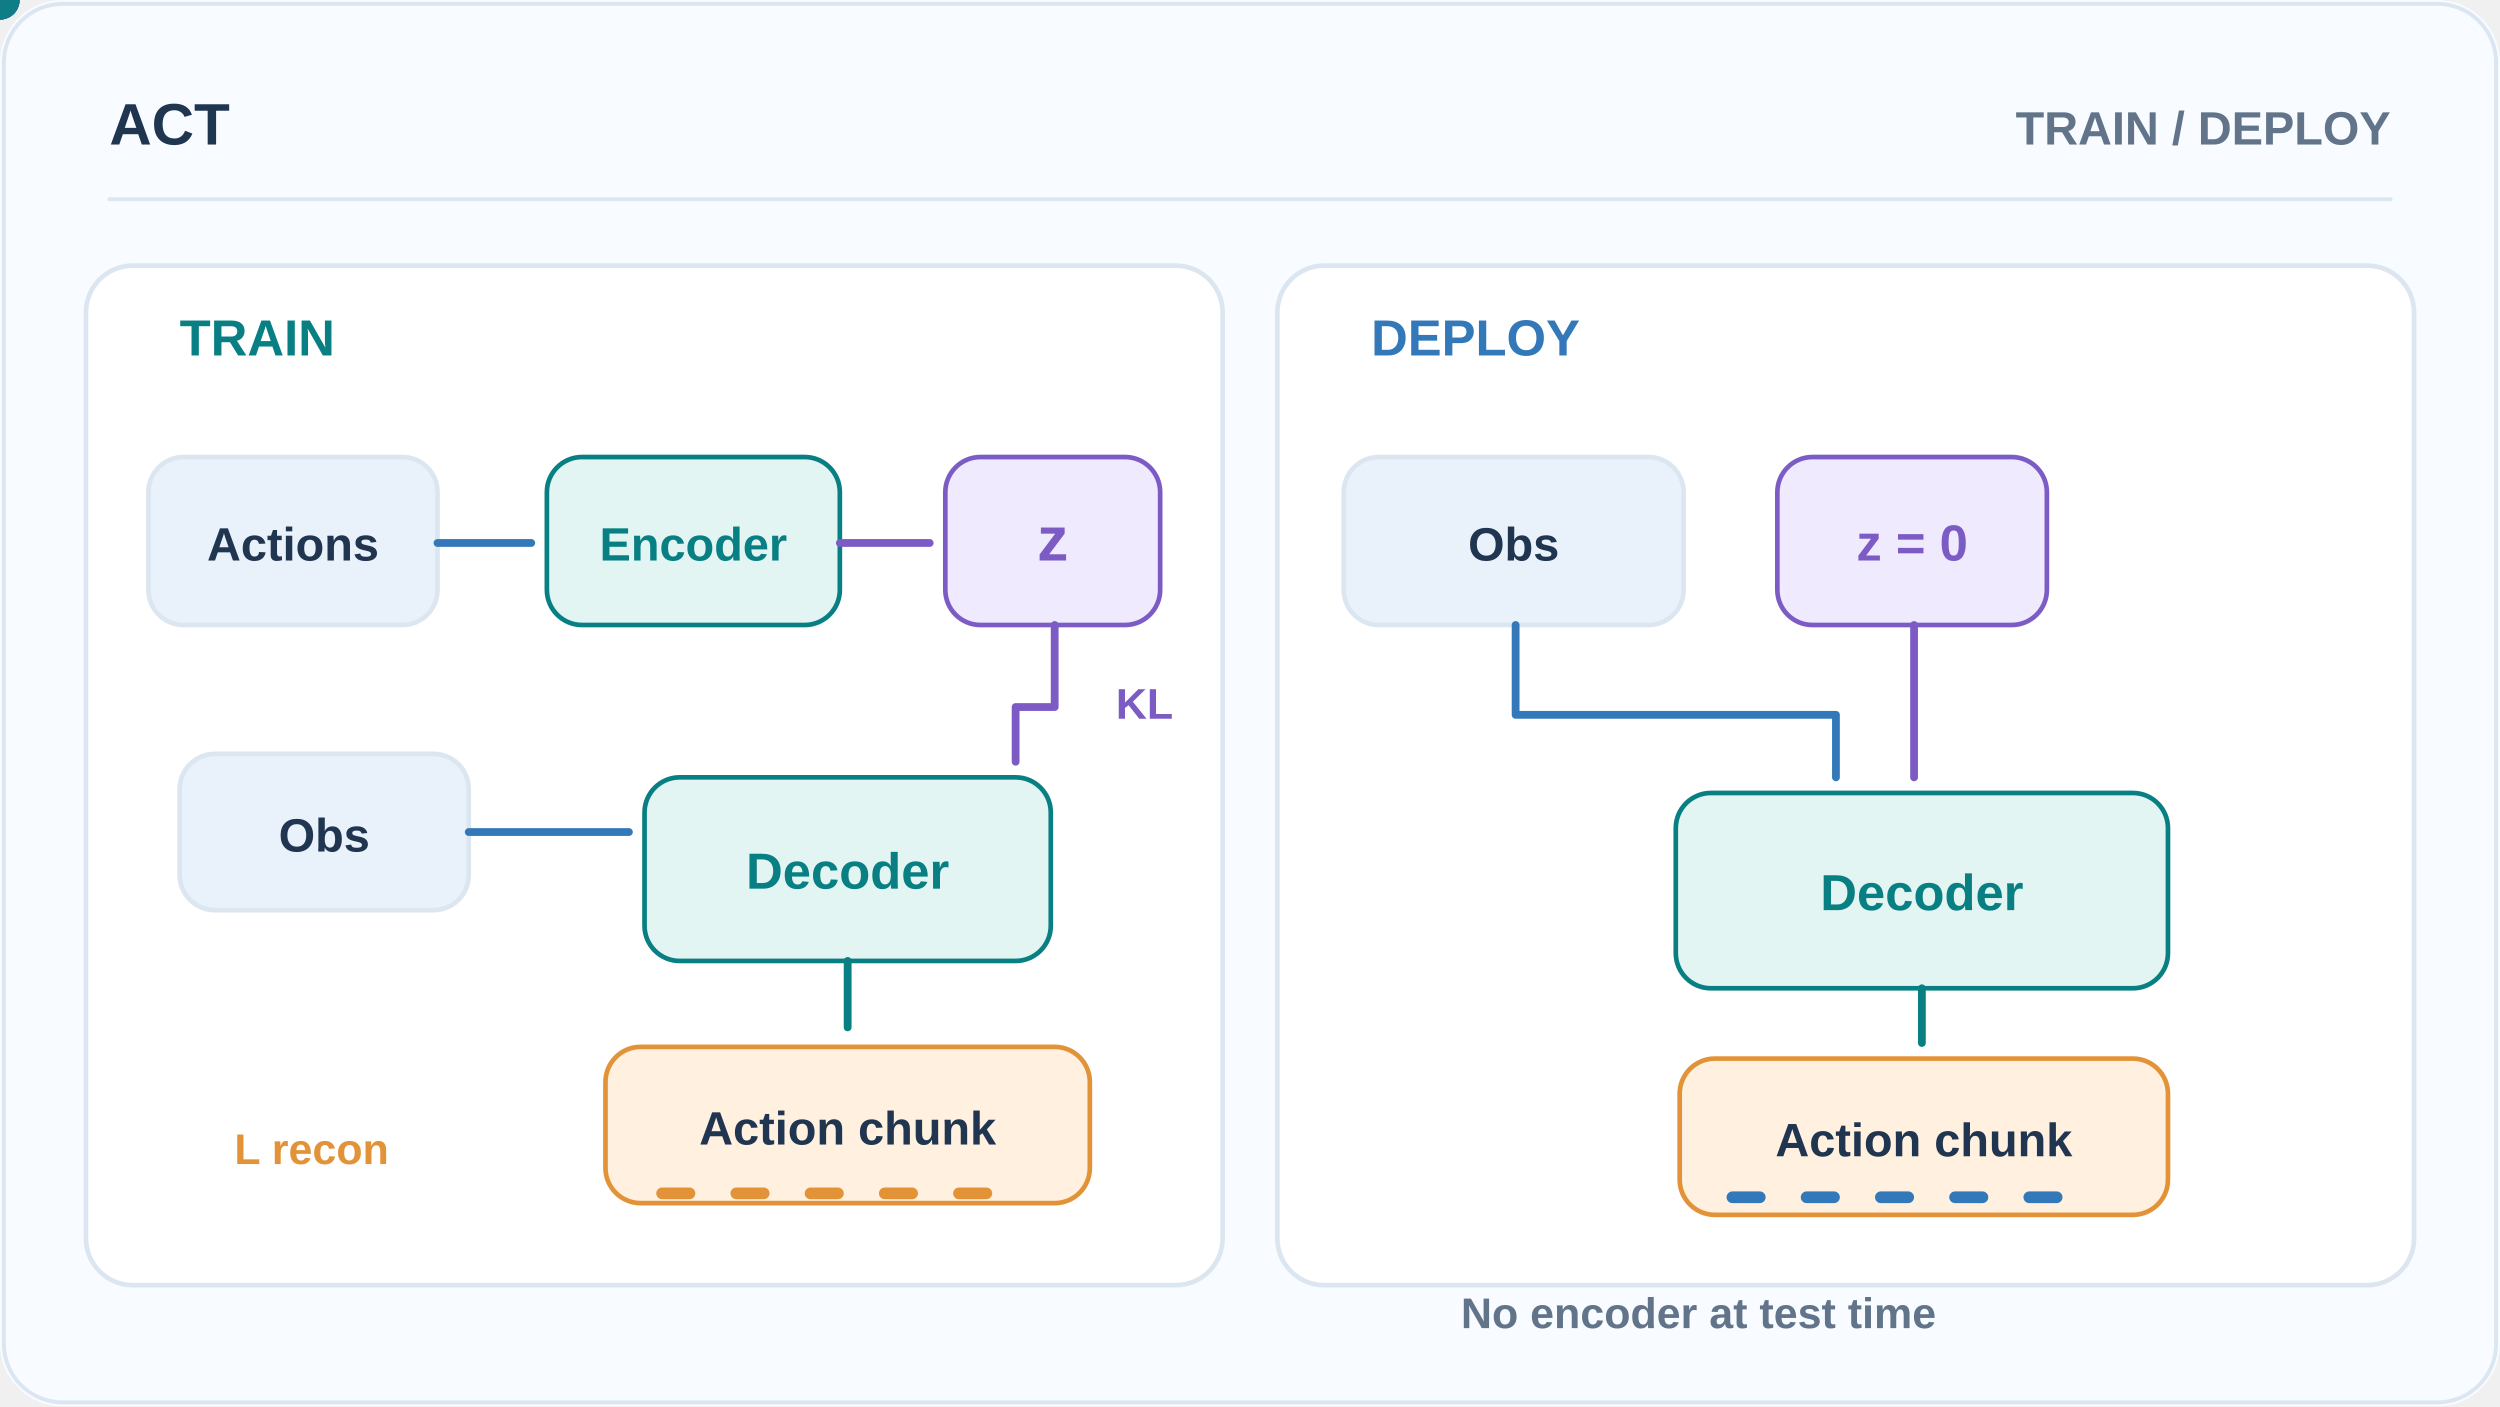
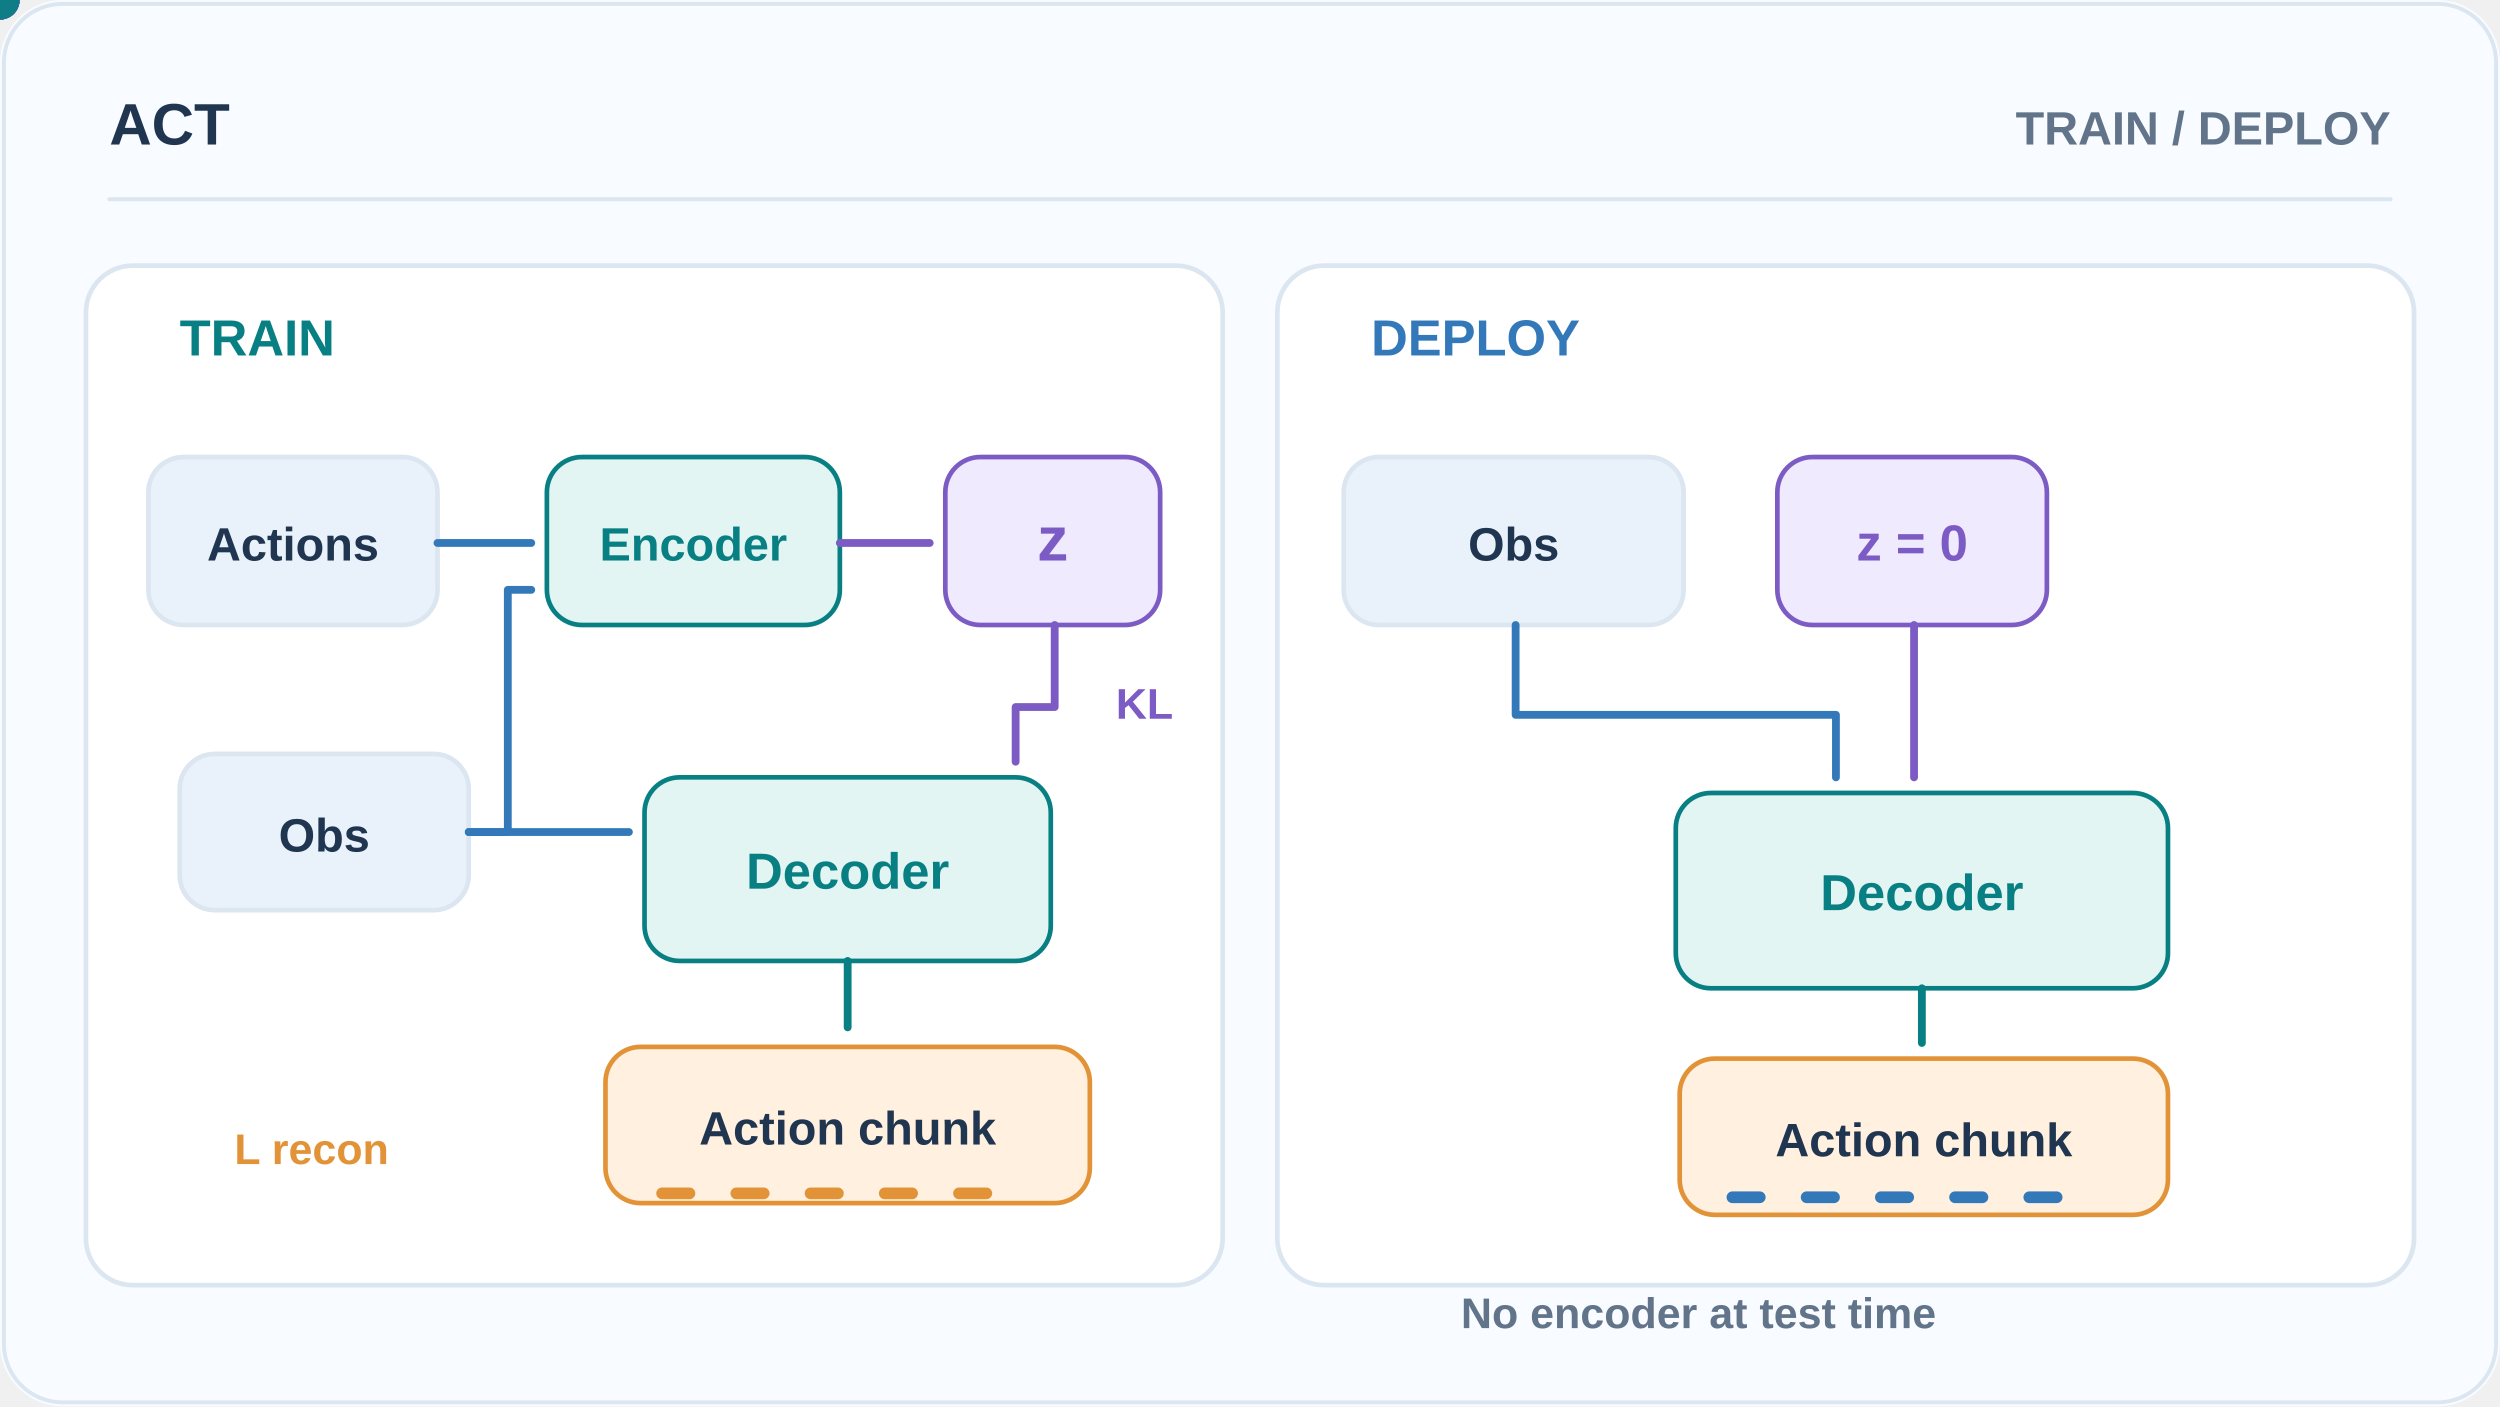
<svg xmlns="http://www.w3.org/2000/svg" width="640" height="360" viewBox="0 0 640 360" role="img" aria-labelledby="title desc">
  <style>text{font-family:Arial,Helvetica,sans-serif}@media(prefers-reduced-motion:reduce){.moving{display:none!important}.always{opacity:1!important}}</style>
  <rect x="0" y="0" width="640" height="360" rx="16" fill="#f8fbff" stroke="none" stroke-width="0" />
  <rect x="1" y="1" width="638" height="358" rx="15" fill="none" stroke="#dce6f0" stroke-width="1" />
  <text x="28" y="37" font-size="15" font-weight="700" fill="#20354f" text-anchor="start">ACT</text>
  <text x="612" y="37" font-size="12" font-weight="700" fill="#61748a" text-anchor="end">TRAIN / DEPLOY</text>
  <path d="M28 51 H612" stroke="#dce6f0" stroke-width="1" fill="none" stroke-linecap="round" stroke-linejoin="round" />
  <rect x="22" y="68" width="291" height="261" rx="12" fill="#fff" stroke="#dce6f0" stroke-width="1.2" />
  <rect x="327" y="68" width="291" height="261" rx="12" fill="#fff" stroke="#dce6f0" stroke-width="1.2" />
  <text x="46" y="91" font-size="13" font-weight="700" fill="#087f83" text-anchor="start">TRAIN</text>
  <text x="351" y="91" font-size="13" font-weight="700" fill="#3379b9" text-anchor="start">DEPLOY</text>
  <rect x="38" y="117" width="74" height="43" rx="9" fill="#e9f2fb" stroke="#dce6f0" stroke-width="1.2" />
  <text x="75" y="143.5" font-size="12" font-weight="700" fill="#20354f" text-anchor="middle">Actions</text>
  <rect x="140" y="117" width="75" height="43" rx="9" fill="#e2f5f2" stroke="#087f83" stroke-width="1.2" />
  <text x="177.5" y="143.5" font-size="12" font-weight="700" fill="#087f83" text-anchor="middle">Encoder</text>
  <rect x="242" y="117" width="55" height="43" rx="9" fill="#f0eaff" stroke="#7c5cc4" stroke-width="1.2" />
  <text x="269.5" y="143.5" font-size="16" font-weight="700" fill="#7c5cc4" text-anchor="middle">z</text>
  <path d="M112 139 H136" stroke="#3379b9" stroke-width="2" fill="none" stroke-linecap="round" stroke-linejoin="round" />
  <path d="M215 139 H238" stroke="#7c5cc4" stroke-width="2" fill="none" stroke-linecap="round" stroke-linejoin="round" />
  <text x="293" y="184" font-size="11" font-weight="700" fill="#7c5cc4" text-anchor="middle">KL</text>
  <rect x="46" y="193" width="74" height="40" rx="9" fill="#e9f2fb" stroke="#dce6f0" stroke-width="1.2" />
  <text x="83" y="218" font-size="12" font-weight="700" fill="#20354f" text-anchor="middle">Obs</text>
  <rect x="165" y="199" width="104" height="47" rx="9" fill="#e2f5f2" stroke="#087f83" stroke-width="1.2" />
  <text x="217" y="227.5" font-size="13" font-weight="700" fill="#087f83" text-anchor="middle">Decoder</text>
+   <path d="M120 213 H130 V151 H136" stroke="#3379b9" stroke-width="2" fill="none" stroke-linecap="round" stroke-linejoin="round" />
  <path d="M120 213 H161" stroke="#3379b9" stroke-width="2" fill="none" stroke-linecap="round" stroke-linejoin="round" />
  <path d="M270 160 V181 H260 V195" stroke="#7c5cc4" stroke-width="2" fill="none" stroke-linecap="round" stroke-linejoin="round" />
  <path d="M217 246 V263" stroke="#087f83" stroke-width="2" fill="none" stroke-linecap="round" stroke-linejoin="round" />
  <rect x="155" y="268" width="124" height="40" rx="9" fill="#fff0df" stroke="#e29337" stroke-width="1.2" />
  <text x="217" y="293" font-size="12" font-weight="700" fill="#20354f" text-anchor="middle">Action chunk</text>
  <text x="60" y="298" font-size="11" font-weight="600" fill="#e29337" text-anchor="start">L recon</text>
  <rect x="344" y="117" width="87" height="43" rx="9" fill="#e9f2fb" stroke="#dce6f0" stroke-width="1.2" />
  <text x="387.5" y="143.5" font-size="12" font-weight="700" fill="#20354f" text-anchor="middle">Obs</text>
  <rect x="455" y="117" width="69" height="43" rx="9" fill="#f0eaff" stroke="#7c5cc4" stroke-width="1.2" />
  <text x="489.5" y="143.5" font-size="13" font-weight="700" fill="#7c5cc4" text-anchor="middle">z = 0</text>
  <rect x="429" y="203" width="126" height="50" rx="9" fill="#e2f5f2" stroke="#087f83" stroke-width="1.2" />
  <text x="492" y="233" font-size="13" font-weight="700" fill="#087f83" text-anchor="middle">Decoder</text>
  <path d="M388 160 V183 H470 V199" stroke="#3379b9" stroke-width="2" fill="none" stroke-linecap="round" stroke-linejoin="round" />
  <path d="M490 160 V199" stroke="#7c5cc4" stroke-width="2" fill="none" stroke-linecap="round" stroke-linejoin="round" />
  <path d="M492 253 V267" stroke="#087f83" stroke-width="2" fill="none" stroke-linecap="round" stroke-linejoin="round" />
  <rect x="430" y="271" width="125" height="40" rx="9" fill="#fff0df" stroke="#e29337" stroke-width="1.2" />
  <text x="492.5" y="296" font-size="12" font-weight="700" fill="#20354f" text-anchor="middle">Action chunk</text>
  <text x="374" y="340" font-size="11" font-weight="600" fill="#61748a" text-anchor="start">No encoder at test time</text>
  <circle class="moving" r="5" fill="#3379b9" opacity="0.95">
    <animateMotion path="M112 139 H238" dur="4s" begin="0s" repeatCount="indefinite" />
  </circle>
  <circle class="moving" r="5" fill="#7c5cc4" opacity="0.95">
    <animateMotion path="M270 160 V181 H260 V199" dur="4s" begin="0.7s" repeatCount="indefinite" />
  </circle>
  <circle class="moving" r="5" fill="#3379b9" opacity="0.95">
    <animateMotion path="M120 213 H165" dur="4s" begin="1.4s" repeatCount="indefinite" />
+   </circle>
+   <circle class="moving" r="5" fill="#3379b9" opacity="0.95">
+     <animateMotion path="M120 213 H130 V151 H136" dur="4s" begin="1.8s" repeatCount="indefinite" />
  </circle>
  <circle class="moving" r="5" fill="#087f83" opacity="0.95">
    <animateMotion path="M217 246 V268" dur="4s" begin="2s" repeatCount="indefinite" />
  </circle>
  <circle class="moving" r="5" fill="#3379b9" opacity="0.95">
    <animateMotion path="M388 160 V183 H470 V203" dur="4s" begin="0.4s" repeatCount="indefinite" />
  </circle>
  <circle class="moving" r="5" fill="#7c5cc4" opacity="0.95">
    <animateMotion path="M490 160 V203" dur="4s" begin="1.2s" repeatCount="indefinite" />
  </circle>
  <circle class="moving" r="5" fill="#087f83" opacity="0.95">
    <animateMotion path="M492 253 V271" dur="4s" begin="2.2s" repeatCount="indefinite" />
  </circle>
  <rect class="moving" x="168" y="304" width="10" height="3" rx="1.5" fill="#e29337">
    <animate attributeName="y" values="304;300;304" dur="3s" begin="0.0s" repeatCount="indefinite" />
  </rect>
  <rect class="moving" x="442" y="305" width="10" height="3" rx="1.5" fill="#3379b9">
    <animate attributeName="y" values="305;301;305" dur="3s" begin="0.0s" repeatCount="indefinite" />
  </rect>
  <rect class="moving" x="187" y="304" width="10" height="3" rx="1.5" fill="#e29337">
    <animate attributeName="y" values="304;300;304" dur="3s" begin="0.2s" repeatCount="indefinite" />
  </rect>
  <rect class="moving" x="461" y="305" width="10" height="3" rx="1.5" fill="#3379b9">
    <animate attributeName="y" values="305;301;305" dur="3s" begin="0.2s" repeatCount="indefinite" />
  </rect>
  <rect class="moving" x="206" y="304" width="10" height="3" rx="1.5" fill="#e29337">
    <animate attributeName="y" values="304;300;304" dur="3s" begin="0.4s" repeatCount="indefinite" />
  </rect>
  <rect class="moving" x="480" y="305" width="10" height="3" rx="1.5" fill="#3379b9">
    <animate attributeName="y" values="305;301;305" dur="3s" begin="0.4s" repeatCount="indefinite" />
  </rect>
  <rect class="moving" x="225" y="304" width="10" height="3" rx="1.5" fill="#e29337">
    <animate attributeName="y" values="304;300;304" dur="3s" begin="0.6s" repeatCount="indefinite" />
  </rect>
  <rect class="moving" x="499" y="305" width="10" height="3" rx="1.5" fill="#3379b9">
    <animate attributeName="y" values="305;301;305" dur="3s" begin="0.6s" repeatCount="indefinite" />
  </rect>
  <rect class="moving" x="244" y="304" width="10" height="3" rx="1.5" fill="#e29337">
    <animate attributeName="y" values="304;300;304" dur="3s" begin="0.8s" repeatCount="indefinite" />
  </rect>
  <rect class="moving" x="518" y="305" width="10" height="3" rx="1.5" fill="#3379b9">
    <animate attributeName="y" values="305;301;305" dur="3s" begin="0.8s" repeatCount="indefinite" />
  </rect>
</svg>
